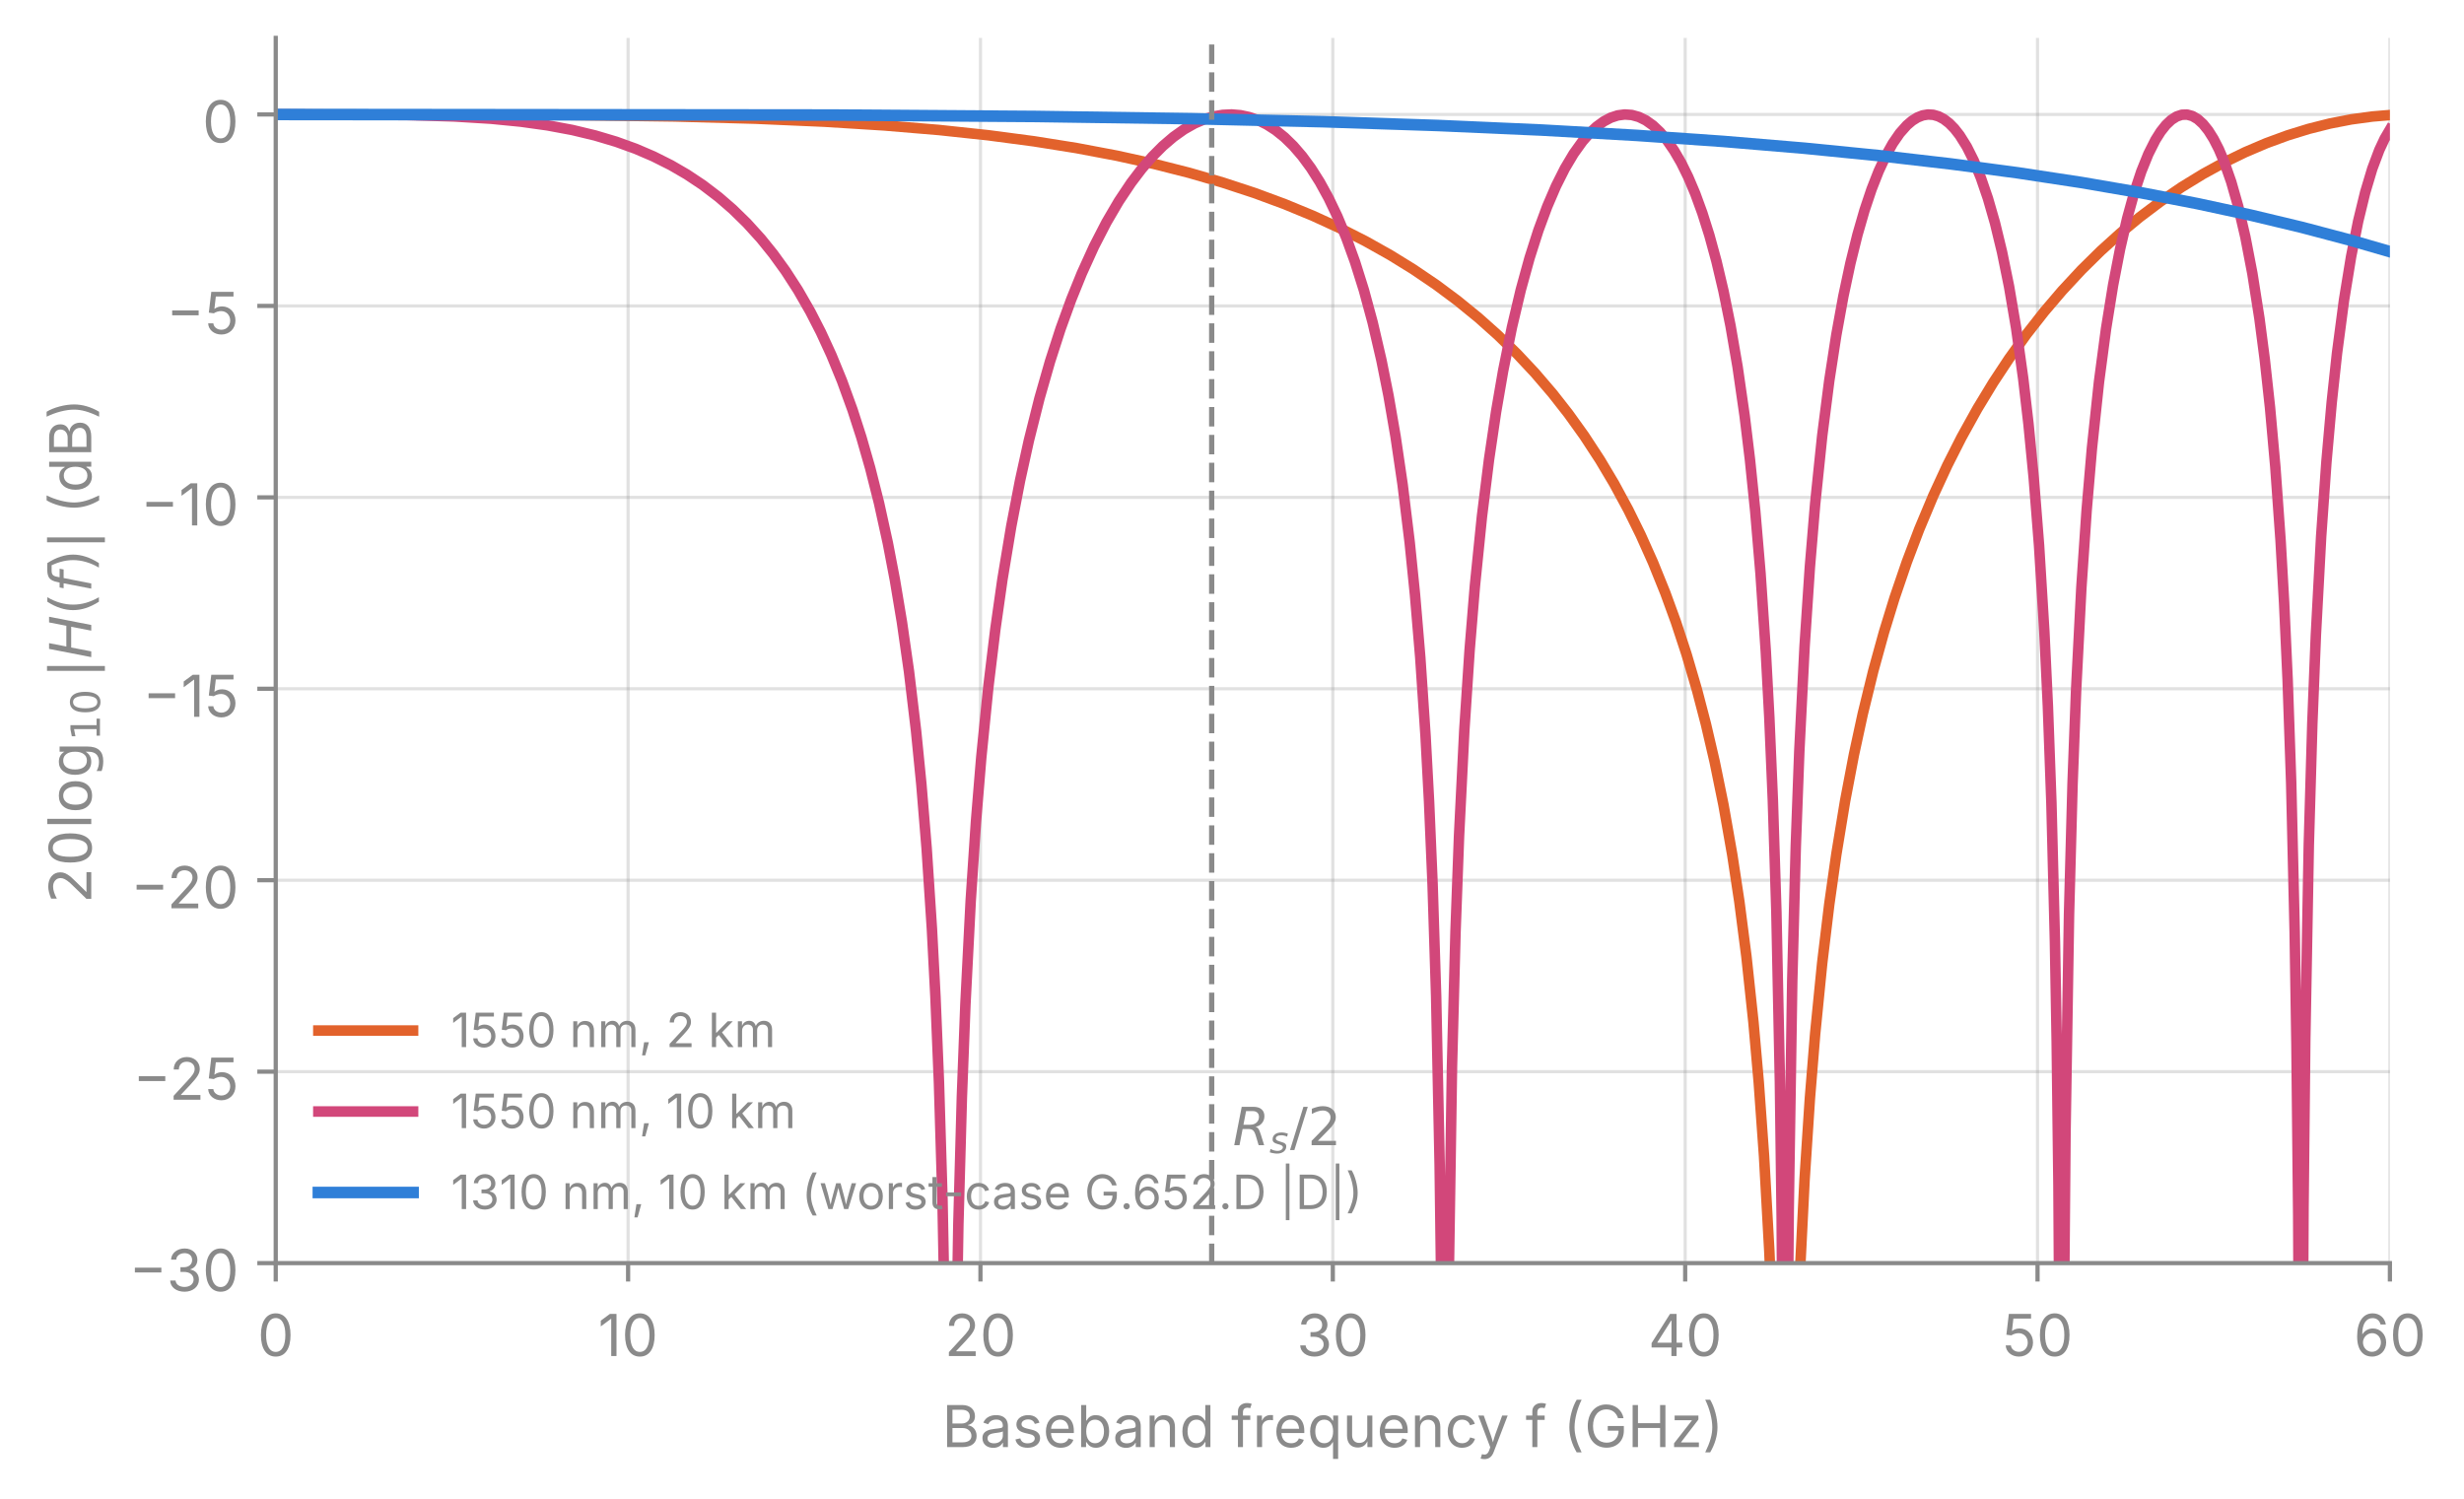
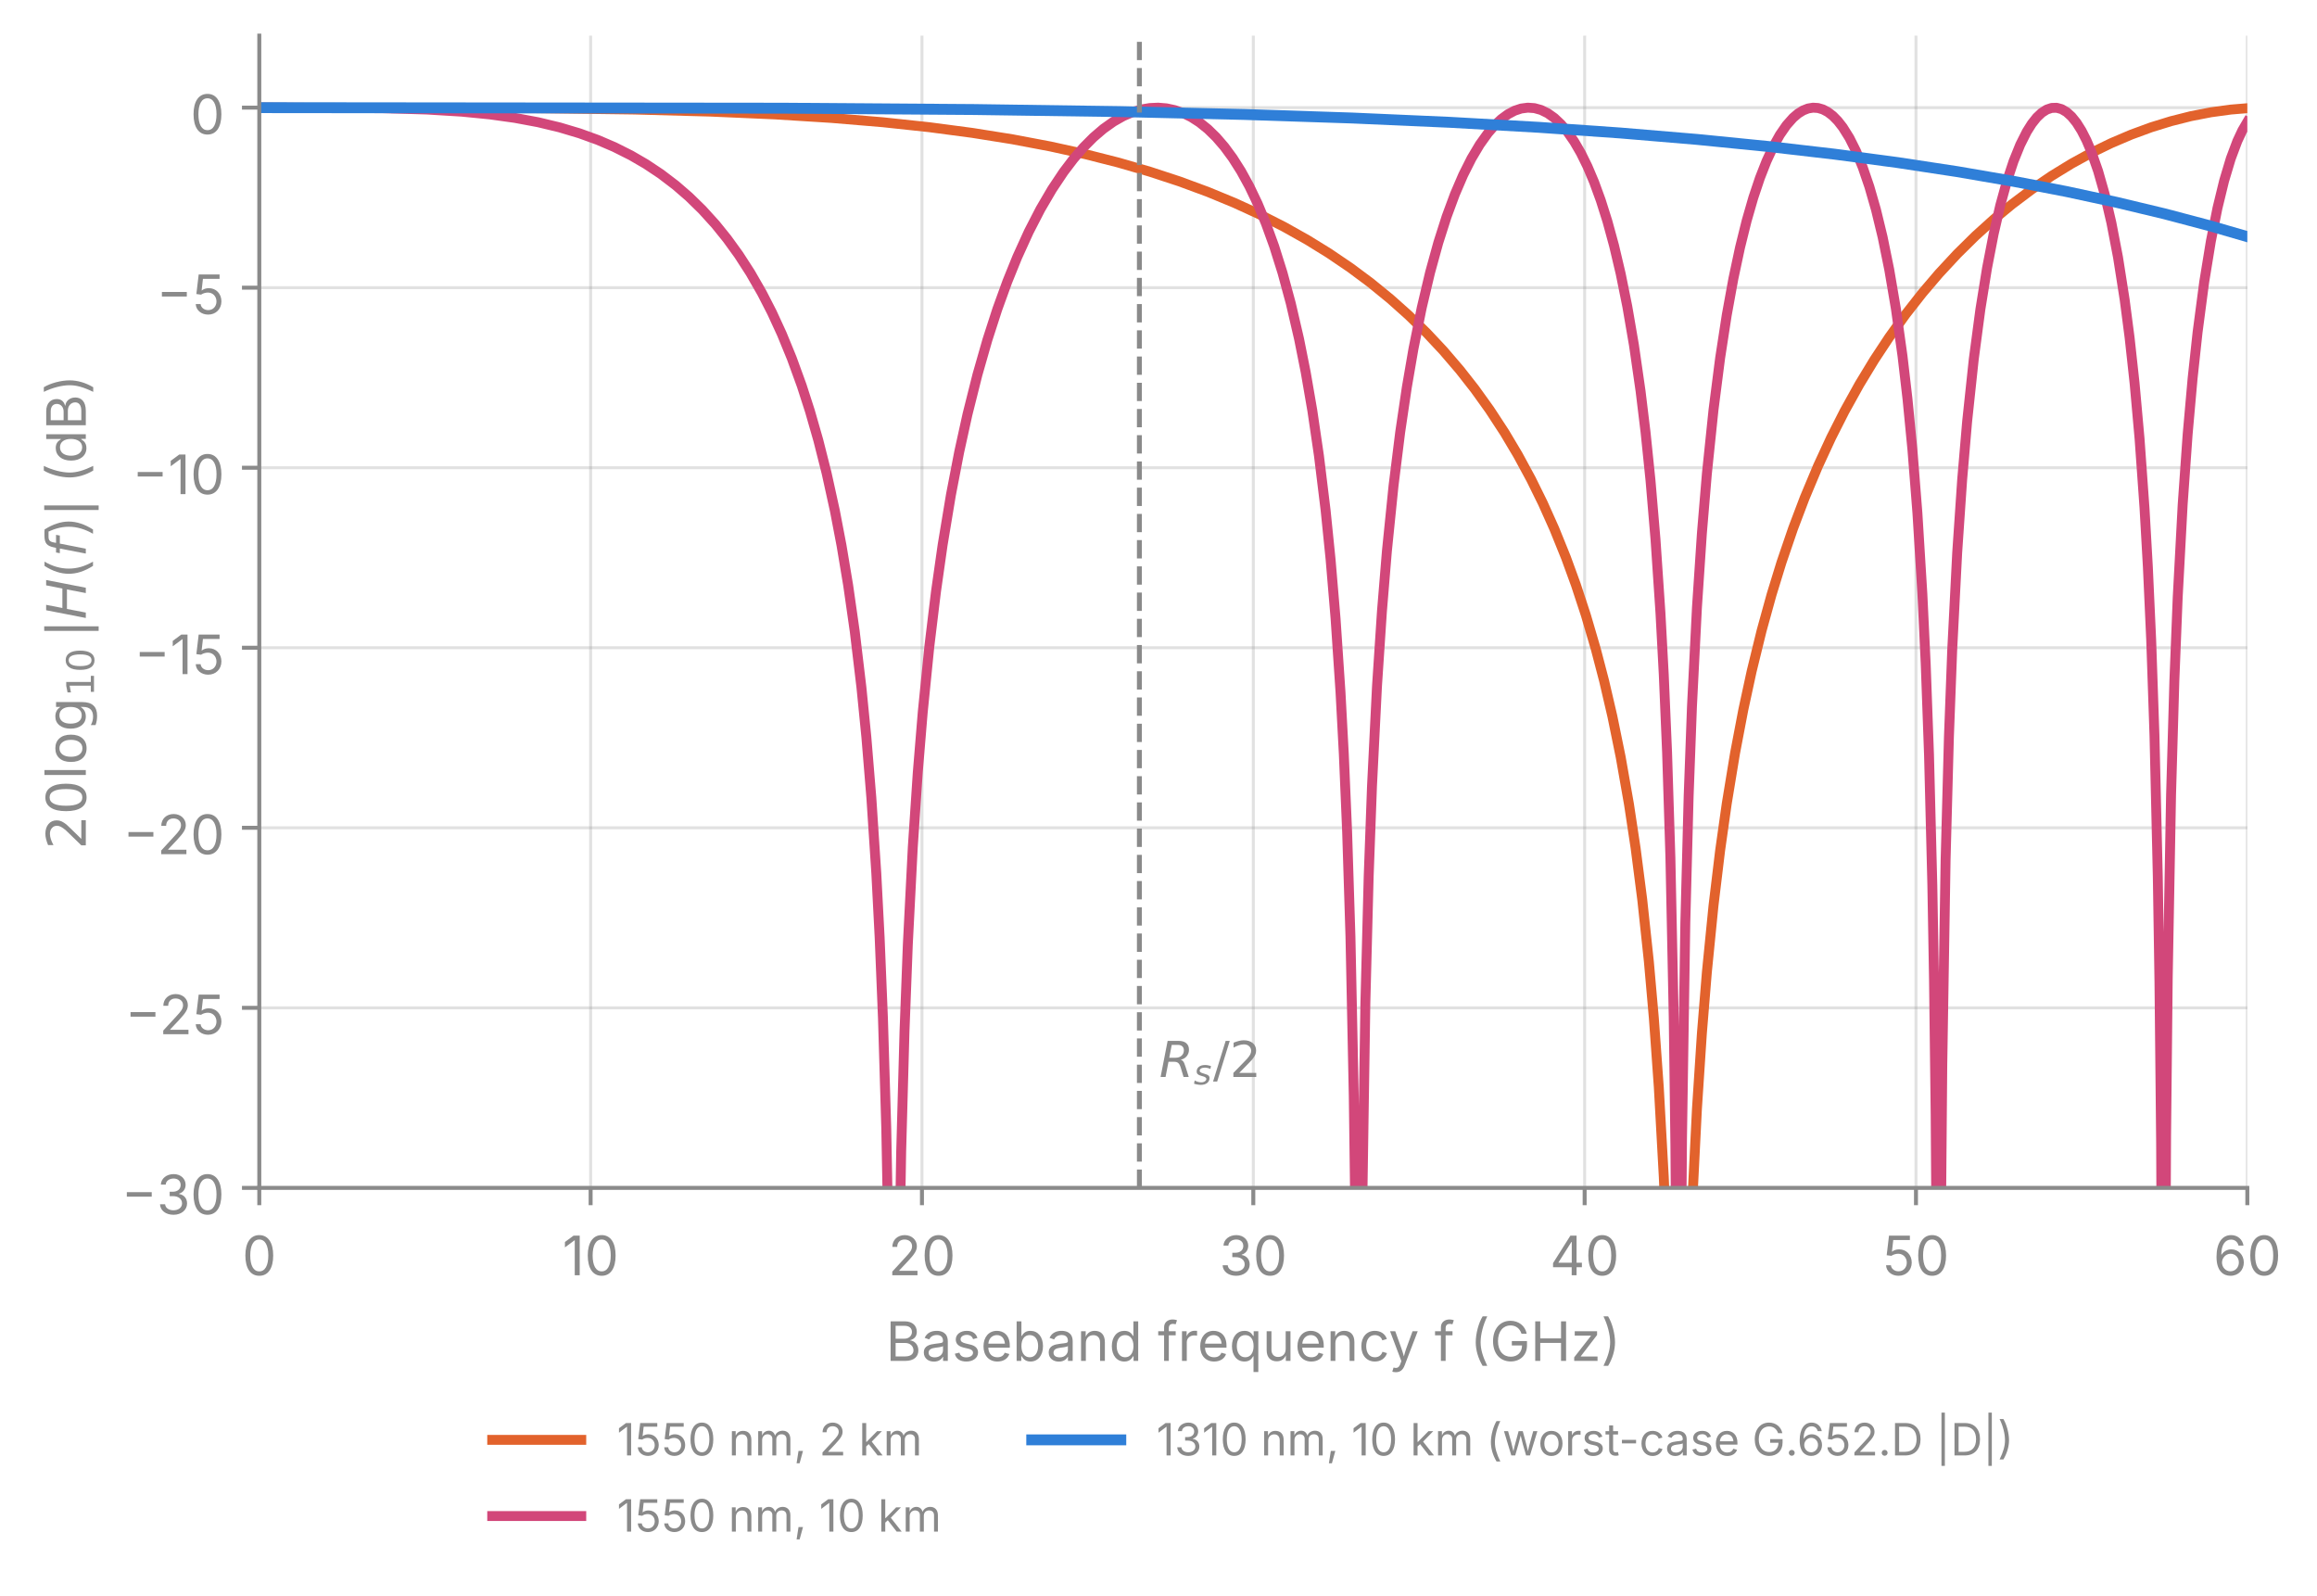
- <svg xmlns="http://www.w3.org/2000/svg" xmlns:xlink="http://www.w3.org/1999/xlink" width="468.239pt" height="284.867pt" viewBox="0 0 468.239 284.867" version="1.1">
+ <svg xmlns="http://www.w3.org/2000/svg" xmlns:xlink="http://www.w3.org/1999/xlink" width="468.239pt" height="322.483pt" viewBox="0 0 468.239 322.483" version="1.1">
  <defs>
    <style type="text/css">*{stroke-linejoin: round; stroke-linecap: butt}</style>
  </defs>
  <g id="figure_1">
    <g id="patch_1">
-       <path d="M 0 284.867  L 468.239 284.867  L 468.239 0  L 0 0  L 0 284.867  z " style="fill: none" />
+       <path d="M 0 322.483  L 468.239 322.483  L 468.239 0  L 0 0  L 0 322.483  z " style="fill: none" />
    </g>
    <g id="axes_1">
      <g id="patch_2">
        <path d="M 52.398 240.048  L 454.158 240.048  L 454.158 7.2  L 52.398 7.2  L 52.398 240.048  z " style="fill: none" />
      </g>
      <g id="matplotlib.axis_1">
        <g id="xtick_1">
          <g id="line2d_1">
-             <path d="M 52.398 240.048  L 52.398 7.2  " clip-path="url(#p54d8ce3a31)" style="fill: none; stroke: #8a8a8a; stroke-opacity: 0.25; stroke-width: 0.6; stroke-linecap: square" />
+             <path d="M 52.398 240.048  L 52.398 7.2  " clip-path="url(#pdeadcde9e2)" style="fill: none; stroke: #8a8a8a; stroke-opacity: 0.25; stroke-width: 0.6; stroke-linecap: square" />
          </g>
          <g id="line2d_2">
            <defs>
-               <path id="me464b42b91" d="M 0 0  L 0 3.5  " style="stroke: #8a8a8a; stroke-width: 0.8" />
+               <path id="m1d79e9319a" d="M 0 0  L 0 3.5  " style="stroke: #8a8a8a; stroke-width: 0.8" />
            </defs>
            <g>
-               <use xlink:href="#me464b42b91" x="52.398" y="240.048" style="fill: #8a8a8a; stroke: #8a8a8a; stroke-width: 0.8" />
+               <use xlink:href="#m1d79e9319a" x="52.398" y="240.048" style="fill: #8a8a8a; stroke: #8a8a8a; stroke-width: 0.8" />
            </g>
          </g>
          <g id="text_1">
            <text style="font-size: 11px; font-family: 'Inter', 'DejaVu Sans', 'Bitstream Vera Sans', 'Computer Modern Sans Serif', 'Lucida Grande', 'Verdana', 'Geneva', 'Lucid', 'Arial', 'Helvetica', 'Avant Garde', sans-serif; text-anchor: middle; fill: #8a8a8a" x="52.398" y="257.704" transform="rotate(-0 52.39754 257.7043)">0</text>
          </g>
        </g>
        <g id="xtick_2">
          <g id="line2d_3">
-             <path d="M 119.358 240.048  L 119.358 7.2  " clip-path="url(#p54d8ce3a31)" style="fill: none; stroke: #8a8a8a; stroke-opacity: 0.25; stroke-width: 0.6; stroke-linecap: square" />
+             <path d="M 119.358 240.048  L 119.358 7.2  " clip-path="url(#pdeadcde9e2)" style="fill: none; stroke: #8a8a8a; stroke-opacity: 0.25; stroke-width: 0.6; stroke-linecap: square" />
          </g>
          <g id="line2d_4">
            <g>
-               <use xlink:href="#me464b42b91" x="119.358" y="240.048" style="fill: #8a8a8a; stroke: #8a8a8a; stroke-width: 0.8" />
+               <use xlink:href="#m1d79e9319a" x="119.358" y="240.048" style="fill: #8a8a8a; stroke: #8a8a8a; stroke-width: 0.8" />
            </g>
          </g>
          <g id="text_2">
            <text style="font-size: 11px; font-family: 'Inter', 'DejaVu Sans', 'Bitstream Vera Sans', 'Computer Modern Sans Serif', 'Lucida Grande', 'Verdana', 'Geneva', 'Lucid', 'Arial', 'Helvetica', 'Avant Garde', sans-serif; text-anchor: middle; fill: #8a8a8a" x="119.358" y="257.704" transform="rotate(-0 119.3575 257.7043)">10</text>
          </g>
        </g>
        <g id="xtick_3">
          <g id="line2d_5">
-             <path d="M 186.318 240.048  L 186.318 7.2  " clip-path="url(#p54d8ce3a31)" style="fill: none; stroke: #8a8a8a; stroke-opacity: 0.25; stroke-width: 0.6; stroke-linecap: square" />
+             <path d="M 186.318 240.048  L 186.318 7.2  " clip-path="url(#pdeadcde9e2)" style="fill: none; stroke: #8a8a8a; stroke-opacity: 0.25; stroke-width: 0.6; stroke-linecap: square" />
          </g>
          <g id="line2d_6">
            <g>
-               <use xlink:href="#me464b42b91" x="186.318" y="240.048" style="fill: #8a8a8a; stroke: #8a8a8a; stroke-width: 0.8" />
+               <use xlink:href="#m1d79e9319a" x="186.318" y="240.048" style="fill: #8a8a8a; stroke: #8a8a8a; stroke-width: 0.8" />
            </g>
          </g>
          <g id="text_3">
            <text style="font-size: 11px; font-family: 'Inter', 'DejaVu Sans', 'Bitstream Vera Sans', 'Computer Modern Sans Serif', 'Lucida Grande', 'Verdana', 'Geneva', 'Lucid', 'Arial', 'Helvetica', 'Avant Garde', sans-serif; text-anchor: middle; fill: #8a8a8a" x="186.318" y="257.704" transform="rotate(-0 186.3175 257.7043)">20</text>
          </g>
        </g>
        <g id="xtick_4">
          <g id="line2d_7">
-             <path d="M 253.278 240.048  L 253.278 7.2  " clip-path="url(#p54d8ce3a31)" style="fill: none; stroke: #8a8a8a; stroke-opacity: 0.25; stroke-width: 0.6; stroke-linecap: square" />
+             <path d="M 253.278 240.048  L 253.278 7.2  " clip-path="url(#pdeadcde9e2)" style="fill: none; stroke: #8a8a8a; stroke-opacity: 0.25; stroke-width: 0.6; stroke-linecap: square" />
          </g>
          <g id="line2d_8">
            <g>
-               <use xlink:href="#me464b42b91" x="253.278" y="240.048" style="fill: #8a8a8a; stroke: #8a8a8a; stroke-width: 0.8" />
+               <use xlink:href="#m1d79e9319a" x="253.278" y="240.048" style="fill: #8a8a8a; stroke: #8a8a8a; stroke-width: 0.8" />
            </g>
          </g>
          <g id="text_4">
            <text style="font-size: 11px; font-family: 'Inter', 'DejaVu Sans', 'Bitstream Vera Sans', 'Computer Modern Sans Serif', 'Lucida Grande', 'Verdana', 'Geneva', 'Lucid', 'Arial', 'Helvetica', 'Avant Garde', sans-serif; text-anchor: middle; fill: #8a8a8a" x="253.278" y="257.704" transform="rotate(-0 253.2775 257.7043)">30</text>
          </g>
        </g>
        <g id="xtick_5">
          <g id="line2d_9">
-             <path d="M 320.238 240.048  L 320.238 7.2  " clip-path="url(#p54d8ce3a31)" style="fill: none; stroke: #8a8a8a; stroke-opacity: 0.25; stroke-width: 0.6; stroke-linecap: square" />
+             <path d="M 320.238 240.048  L 320.238 7.2  " clip-path="url(#pdeadcde9e2)" style="fill: none; stroke: #8a8a8a; stroke-opacity: 0.25; stroke-width: 0.6; stroke-linecap: square" />
          </g>
          <g id="line2d_10">
            <g>
-               <use xlink:href="#me464b42b91" x="320.238" y="240.048" style="fill: #8a8a8a; stroke: #8a8a8a; stroke-width: 0.8" />
+               <use xlink:href="#m1d79e9319a" x="320.238" y="240.048" style="fill: #8a8a8a; stroke: #8a8a8a; stroke-width: 0.8" />
            </g>
          </g>
          <g id="text_5">
            <text style="font-size: 11px; font-family: 'Inter', 'DejaVu Sans', 'Bitstream Vera Sans', 'Computer Modern Sans Serif', 'Lucida Grande', 'Verdana', 'Geneva', 'Lucid', 'Arial', 'Helvetica', 'Avant Garde', sans-serif; text-anchor: middle; fill: #8a8a8a" x="320.238" y="257.704" transform="rotate(-0 320.2375 257.7043)">40</text>
          </g>
        </g>
        <g id="xtick_6">
          <g id="line2d_11">
-             <path d="M 387.198 240.048  L 387.198 7.2  " clip-path="url(#p54d8ce3a31)" style="fill: none; stroke: #8a8a8a; stroke-opacity: 0.25; stroke-width: 0.6; stroke-linecap: square" />
+             <path d="M 387.198 240.048  L 387.198 7.2  " clip-path="url(#pdeadcde9e2)" style="fill: none; stroke: #8a8a8a; stroke-opacity: 0.25; stroke-width: 0.6; stroke-linecap: square" />
          </g>
          <g id="line2d_12">
            <g>
-               <use xlink:href="#me464b42b91" x="387.198" y="240.048" style="fill: #8a8a8a; stroke: #8a8a8a; stroke-width: 0.8" />
+               <use xlink:href="#m1d79e9319a" x="387.198" y="240.048" style="fill: #8a8a8a; stroke: #8a8a8a; stroke-width: 0.8" />
            </g>
          </g>
          <g id="text_6">
            <text style="font-size: 11px; font-family: 'Inter', 'DejaVu Sans', 'Bitstream Vera Sans', 'Computer Modern Sans Serif', 'Lucida Grande', 'Verdana', 'Geneva', 'Lucid', 'Arial', 'Helvetica', 'Avant Garde', sans-serif; text-anchor: middle; fill: #8a8a8a" x="387.198" y="257.704" transform="rotate(-0 387.1975 257.7043)">50</text>
          </g>
        </g>
        <g id="xtick_7">
          <g id="line2d_13">
-             <path d="M 454.158 240.048  L 454.158 7.2  " clip-path="url(#p54d8ce3a31)" style="fill: none; stroke: #8a8a8a; stroke-opacity: 0.25; stroke-width: 0.6; stroke-linecap: square" />
+             <path d="M 454.158 240.048  L 454.158 7.2  " clip-path="url(#pdeadcde9e2)" style="fill: none; stroke: #8a8a8a; stroke-opacity: 0.25; stroke-width: 0.6; stroke-linecap: square" />
          </g>
          <g id="line2d_14">
            <g>
-               <use xlink:href="#me464b42b91" x="454.158" y="240.048" style="fill: #8a8a8a; stroke: #8a8a8a; stroke-width: 0.8" />
+               <use xlink:href="#m1d79e9319a" x="454.158" y="240.048" style="fill: #8a8a8a; stroke: #8a8a8a; stroke-width: 0.8" />
            </g>
          </g>
          <g id="text_7">
            <text style="font-size: 11px; font-family: 'Inter', 'DejaVu Sans', 'Bitstream Vera Sans', 'Computer Modern Sans Serif', 'Lucida Grande', 'Verdana', 'Geneva', 'Lucid', 'Arial', 'Helvetica', 'Avant Garde', sans-serif; text-anchor: middle; fill: #8a8a8a" x="454.158" y="257.704" transform="rotate(-0 454.1575 257.7043)">60</text>
          </g>
        </g>
        <g id="text_8">
          <text style="font-size: 11px; font-family: 'Inter', 'DejaVu Sans', 'Bitstream Vera Sans', 'Computer Modern Sans Serif', 'Lucida Grande', 'Verdana', 'Geneva', 'Lucid', 'Arial', 'Helvetica', 'Avant Garde', sans-serif; text-anchor: middle; fill: #8a8a8a" x="253.278" y="275.014" transform="rotate(-0 253.2775 275.0138)">Baseband frequency f (GHz)</text>
        </g>
      </g>
      <g id="matplotlib.axis_2">
        <g id="ytick_1">
          <g id="line2d_15">
-             <path d="M 52.398 240.048  L 454.158 240.048  " clip-path="url(#p54d8ce3a31)" style="fill: none; stroke: #8a8a8a; stroke-opacity: 0.25; stroke-width: 0.6; stroke-linecap: square" />
+             <path d="M 52.398 240.048  L 454.158 240.048  " clip-path="url(#pdeadcde9e2)" style="fill: none; stroke: #8a8a8a; stroke-opacity: 0.25; stroke-width: 0.6; stroke-linecap: square" />
          </g>
          <g id="line2d_16">
            <defs>
-               <path id="m6ad3f66029" d="M 0 0  L -3.5 0  " style="stroke: #8a8a8a; stroke-width: 0.8" />
+               <path id="m1db4855d34" d="M 0 0  L -3.5 0  " style="stroke: #8a8a8a; stroke-width: 0.8" />
            </defs>
            <g>
-               <use xlink:href="#m6ad3f66029" x="52.398" y="240.048" style="fill: #8a8a8a; stroke: #8a8a8a; stroke-width: 0.8" />
+               <use xlink:href="#m1db4855d34" x="52.398" y="240.048" style="fill: #8a8a8a; stroke: #8a8a8a; stroke-width: 0.8" />
            </g>
          </g>
          <g id="text_9">
            <text style="font-size: 11px; font-family: 'Inter', 'DejaVu Sans', 'Bitstream Vera Sans', 'Computer Modern Sans Serif', 'Lucida Grande', 'Verdana', 'Geneva', 'Lucid', 'Arial', 'Helvetica', 'Avant Garde', sans-serif; text-anchor: end; fill: #8a8a8a" x="45.398" y="245.376" transform="rotate(-0 45.39754 245.3761)">−30</text>
          </g>
        </g>
        <g id="ytick_2">
          <g id="line2d_17">
-             <path d="M 52.398 203.666  L 454.158 203.666  " clip-path="url(#p54d8ce3a31)" style="fill: none; stroke: #8a8a8a; stroke-opacity: 0.25; stroke-width: 0.6; stroke-linecap: square" />
+             <path d="M 52.398 203.666  L 454.158 203.666  " clip-path="url(#pdeadcde9e2)" style="fill: none; stroke: #8a8a8a; stroke-opacity: 0.25; stroke-width: 0.6; stroke-linecap: square" />
          </g>
          <g id="line2d_18">
            <g>
-               <use xlink:href="#m6ad3f66029" x="52.398" y="203.666" style="fill: #8a8a8a; stroke: #8a8a8a; stroke-width: 0.8" />
+               <use xlink:href="#m1db4855d34" x="52.398" y="203.666" style="fill: #8a8a8a; stroke: #8a8a8a; stroke-width: 0.8" />
            </g>
          </g>
          <g id="text_10">
            <text style="font-size: 11px; font-family: 'Inter', 'DejaVu Sans', 'Bitstream Vera Sans', 'Computer Modern Sans Serif', 'Lucida Grande', 'Verdana', 'Geneva', 'Lucid', 'Arial', 'Helvetica', 'Avant Garde', sans-serif; text-anchor: end; fill: #8a8a8a" x="45.398" y="208.994" transform="rotate(-0 45.39754 208.9936)">−25</text>
          </g>
        </g>
        <g id="ytick_3">
          <g id="line2d_19">
-             <path d="M 52.398 167.283  L 454.158 167.283  " clip-path="url(#p54d8ce3a31)" style="fill: none; stroke: #8a8a8a; stroke-opacity: 0.25; stroke-width: 0.6; stroke-linecap: square" />
+             <path d="M 52.398 167.283  L 454.158 167.283  " clip-path="url(#pdeadcde9e2)" style="fill: none; stroke: #8a8a8a; stroke-opacity: 0.25; stroke-width: 0.6; stroke-linecap: square" />
          </g>
          <g id="line2d_20">
            <g>
-               <use xlink:href="#m6ad3f66029" x="52.398" y="167.283" style="fill: #8a8a8a; stroke: #8a8a8a; stroke-width: 0.8" />
+               <use xlink:href="#m1db4855d34" x="52.398" y="167.283" style="fill: #8a8a8a; stroke: #8a8a8a; stroke-width: 0.8" />
            </g>
          </g>
          <g id="text_11">
            <text style="font-size: 11px; font-family: 'Inter', 'DejaVu Sans', 'Bitstream Vera Sans', 'Computer Modern Sans Serif', 'Lucida Grande', 'Verdana', 'Geneva', 'Lucid', 'Arial', 'Helvetica', 'Avant Garde', sans-serif; text-anchor: end; fill: #8a8a8a" x="45.398" y="172.611" transform="rotate(-0 45.39754 172.6111)">−20</text>
          </g>
        </g>
        <g id="ytick_4">
          <g id="line2d_21">
-             <path d="M 52.398 130.9  L 454.158 130.9  " clip-path="url(#p54d8ce3a31)" style="fill: none; stroke: #8a8a8a; stroke-opacity: 0.25; stroke-width: 0.6; stroke-linecap: square" />
+             <path d="M 52.398 130.9  L 454.158 130.9  " clip-path="url(#pdeadcde9e2)" style="fill: none; stroke: #8a8a8a; stroke-opacity: 0.25; stroke-width: 0.6; stroke-linecap: square" />
          </g>
          <g id="line2d_22">
            <g>
-               <use xlink:href="#m6ad3f66029" x="52.398" y="130.9" style="fill: #8a8a8a; stroke: #8a8a8a; stroke-width: 0.8" />
+               <use xlink:href="#m1db4855d34" x="52.398" y="130.9" style="fill: #8a8a8a; stroke: #8a8a8a; stroke-width: 0.8" />
            </g>
          </g>
          <g id="text_12">
            <text style="font-size: 11px; font-family: 'Inter', 'DejaVu Sans', 'Bitstream Vera Sans', 'Computer Modern Sans Serif', 'Lucida Grande', 'Verdana', 'Geneva', 'Lucid', 'Arial', 'Helvetica', 'Avant Garde', sans-serif; text-anchor: end; fill: #8a8a8a" x="45.398" y="136.229" transform="rotate(-0 45.39754 136.2286)">−15</text>
          </g>
        </g>
        <g id="ytick_5">
          <g id="line2d_23">
-             <path d="M 52.398 94.518  L 454.158 94.518  " clip-path="url(#p54d8ce3a31)" style="fill: none; stroke: #8a8a8a; stroke-opacity: 0.25; stroke-width: 0.6; stroke-linecap: square" />
+             <path d="M 52.398 94.518  L 454.158 94.518  " clip-path="url(#pdeadcde9e2)" style="fill: none; stroke: #8a8a8a; stroke-opacity: 0.25; stroke-width: 0.6; stroke-linecap: square" />
          </g>
          <g id="line2d_24">
            <g>
-               <use xlink:href="#m6ad3f66029" x="52.398" y="94.518" style="fill: #8a8a8a; stroke: #8a8a8a; stroke-width: 0.8" />
+               <use xlink:href="#m1db4855d34" x="52.398" y="94.518" style="fill: #8a8a8a; stroke: #8a8a8a; stroke-width: 0.8" />
            </g>
          </g>
          <g id="text_13">
            <text style="font-size: 11px; font-family: 'Inter', 'DejaVu Sans', 'Bitstream Vera Sans', 'Computer Modern Sans Serif', 'Lucida Grande', 'Verdana', 'Geneva', 'Lucid', 'Arial', 'Helvetica', 'Avant Garde', sans-serif; text-anchor: end; fill: #8a8a8a" x="45.398" y="99.846" transform="rotate(-0 45.39754 99.84613)">−10</text>
          </g>
        </g>
        <g id="ytick_6">
          <g id="line2d_25">
-             <path d="M 52.398 58.136  L 454.158 58.136  " clip-path="url(#p54d8ce3a31)" style="fill: none; stroke: #8a8a8a; stroke-opacity: 0.25; stroke-width: 0.6; stroke-linecap: square" />
+             <path d="M 52.398 58.136  L 454.158 58.136  " clip-path="url(#pdeadcde9e2)" style="fill: none; stroke: #8a8a8a; stroke-opacity: 0.25; stroke-width: 0.6; stroke-linecap: square" />
          </g>
          <g id="line2d_26">
            <g>
-               <use xlink:href="#m6ad3f66029" x="52.398" y="58.136" style="fill: #8a8a8a; stroke: #8a8a8a; stroke-width: 0.8" />
+               <use xlink:href="#m1db4855d34" x="52.398" y="58.136" style="fill: #8a8a8a; stroke: #8a8a8a; stroke-width: 0.8" />
            </g>
          </g>
          <g id="text_14">
            <text style="font-size: 11px; font-family: 'Inter', 'DejaVu Sans', 'Bitstream Vera Sans', 'Computer Modern Sans Serif', 'Lucida Grande', 'Verdana', 'Geneva', 'Lucid', 'Arial', 'Helvetica', 'Avant Garde', sans-serif; text-anchor: end; fill: #8a8a8a" x="45.398" y="63.464" transform="rotate(-0 45.39754 63.46363)">−5</text>
          </g>
        </g>
        <g id="ytick_7">
          <g id="line2d_27">
-             <path d="M 52.398 21.753  L 454.158 21.753  " clip-path="url(#p54d8ce3a31)" style="fill: none; stroke: #8a8a8a; stroke-opacity: 0.25; stroke-width: 0.6; stroke-linecap: square" />
+             <path d="M 52.398 21.753  L 454.158 21.753  " clip-path="url(#pdeadcde9e2)" style="fill: none; stroke: #8a8a8a; stroke-opacity: 0.25; stroke-width: 0.6; stroke-linecap: square" />
          </g>
          <g id="line2d_28">
            <g>
-               <use xlink:href="#m6ad3f66029" x="52.398" y="21.753" style="fill: #8a8a8a; stroke: #8a8a8a; stroke-width: 0.8" />
+               <use xlink:href="#m1db4855d34" x="52.398" y="21.753" style="fill: #8a8a8a; stroke: #8a8a8a; stroke-width: 0.8" />
            </g>
          </g>
          <g id="text_15">
            <text style="font-size: 11px; font-family: 'Inter', 'DejaVu Sans', 'Bitstream Vera Sans', 'Computer Modern Sans Serif', 'Lucida Grande', 'Verdana', 'Geneva', 'Lucid', 'Arial', 'Helvetica', 'Avant Garde', sans-serif; text-anchor: end; fill: #8a8a8a" x="45.398" y="27.081" transform="rotate(-0 45.39754 27.08113)">0</text>
          </g>
        </g>
        <g id="text_16">
          <g style="fill: #8a8a8a" transform="translate(17.85625 171.639) rotate(-90)">
            <text>
              <tspan x="0" y="-0.516" style="font-size: 11px; font-family: 'DejaVu Sans'; fill: #8a8a8a">2</tspan>
              <tspan x="6.999" y="-0.516" style="font-size: 11px; font-family: 'DejaVu Sans'; fill: #8a8a8a">0</tspan>
              <tspan x="13.997" y="-0.516" style="font-size: 11px; font-family: 'DejaVu Sans'; fill: #8a8a8a">l</tspan>
              <tspan x="17.053" y="-0.516" style="font-size: 11px; font-family: 'DejaVu Sans'; fill: #8a8a8a">o</tspan>
              <tspan x="23.783" y="-0.516" style="font-size: 11px; font-family: 'DejaVu Sans'; fill: #8a8a8a">g</tspan>
              <tspan x="42.756" y="-0.516" style="font-size: 11px; font-family: 'DejaVu Sans'; fill: #8a8a8a">|</tspan>
              <tspan x="54.733" y="-0.516" style="font-size: 11px; font-family: 'DejaVu Sans'; fill: #8a8a8a">(</tspan>
              <tspan x="62.897" y="-0.516" style="font-size: 11px; font-family: 'DejaVu Sans'; fill: #8a8a8a">)</tspan>
              <tspan x="67.189" y="-0.516" style="font-size: 11px; font-family: 'DejaVu Sans'; fill: #8a8a8a">|</tspan>
              <tspan x="30.871" y="1.134" style="font-size: 7.7px; font-family: 'DejaVu Sans'; fill: #8a8a8a">1</tspan>
              <tspan x="35.77" y="1.134" style="font-size: 7.7px; font-family: 'DejaVu Sans'; fill: #8a8a8a">0</tspan>
              <tspan x="46.462" y="-0.516" style="font-style: oblique; font-size: 11px; font-family: 'DejaVu Sans'; fill: #8a8a8a">H</tspan>
              <tspan x="59.025" y="-0.516" style="font-style: oblique; font-size: 11px; font-family: 'DejaVu Sans'; fill: #8a8a8a">f</tspan>
              <tspan x="70.895" y="-0.516" style="font-size: 11px; font-family: 'Inter'; fill: #8a8a8a"> </tspan>
              <tspan x="73.988" y="-0.516" style="font-size: 11px; font-family: 'Inter'; fill: #8a8a8a">(</tspan>
              <tspan x="78.001" y="-0.516" style="font-size: 11px; font-family: 'Inter'; fill: #8a8a8a">d</tspan>
              <tspan x="84.736" y="-0.516" style="font-size: 11px; font-family: 'Inter'; fill: #8a8a8a">B</tspan>
              <tspan x="91.933" y="-0.516" style="font-size: 11px; font-family: 'Inter'; fill: #8a8a8a">)</tspan>
            </text>
          </g>
        </g>
      </g>
      <g id="line2d_29">
-         <path d="M 52.464 21.753  L 108.078 21.864  L 128.18 22.134  L 143.591 22.553  L 156.657 23.124  L 168.048 23.836  L 178.433 24.705  L 187.814 25.708  L 196.525 26.859  L 204.565 28.141  L 212.271 29.597  L 219.306 31.149  L 226.007 32.851  L 232.372 34.697  L 238.402 36.678  L 244.098 38.782  L 249.458 40.994  L 254.484 43.298  L 259.509 45.85  L 264.199 48.483  L 268.555 51.173  L 272.91 54.127  L 276.93 57.117  L 280.95 60.395  L 284.636 63.684  L 288.321 67.282  L 291.671 70.859  L 295.021 74.77  L 298.037 78.615  L 301.052 82.816  L 304.067 87.43  L 306.747 91.934  L 309.427 96.884  L 311.773 101.645  L 314.118 106.88  L 316.463 112.679  L 318.473 118.19  L 320.483 124.306  L 322.493 131.161  L 324.168 137.571  L 325.844 144.774  L 327.519 152.98  L 329.194 162.497  L 330.534 171.368  L 331.874 181.76  L 333.214 194.285  L 334.219 205.697  L 335.224 219.7  L 336.229 237.799  L 336.899 253.646  L 337.569 274.911  L 337.829 285.867  M 340.637 285.867  L 341.255 262.497  L 341.925 244.301  L 342.93 224.117  L 343.935 208.801  L 344.94 196.451  L 346.28 182.986  L 347.62 171.858  L 348.96 162.372  L 350.635 152.191  L 352.31 143.399  L 353.986 135.662  L 355.996 127.458  L 358.006 120.182  L 360.016 113.649  L 362.361 106.787  L 364.706 100.598  L 367.386 94.201  L 370.067 88.405  L 372.747 83.115  L 375.762 77.678  L 378.777 72.708  L 381.792 68.142  L 385.143 63.484  L 388.493 59.211  L 391.843 55.28  L 395.528 51.31  L 399.214 47.675  L 402.899 44.346  L 406.584 41.298  L 410.604 38.27  L 414.625 35.533  L 418.645 33.069  L 422.665 30.865  L 426.686 28.912  L 430.706 27.201  L 434.726 25.726  L 438.746 24.485  L 442.767 23.473  L 446.787 22.693  L 450.807 22.144  L 454.158 21.867  L 454.158 21.867  " clip-path="url(#p54d8ce3a31)" style="fill: none; stroke: #e2622c; stroke-width: 2; stroke-linecap: square" />
+         <path d="M 52.464 21.753  L 108.078 21.864  L 128.18 22.134  L 143.591 22.553  L 156.657 23.124  L 168.048 23.836  L 178.433 24.705  L 187.814 25.708  L 196.525 26.859  L 204.565 28.141  L 212.271 29.597  L 219.306 31.149  L 226.007 32.851  L 232.372 34.697  L 238.402 36.678  L 244.098 38.782  L 249.458 40.994  L 254.484 43.298  L 259.509 45.85  L 264.199 48.483  L 268.555 51.173  L 272.91 54.127  L 276.93 57.117  L 280.95 60.395  L 284.636 63.684  L 288.321 67.282  L 291.671 70.859  L 295.021 74.77  L 298.037 78.615  L 301.052 82.816  L 304.067 87.43  L 306.747 91.934  L 309.427 96.884  L 311.773 101.645  L 314.118 106.88  L 316.463 112.679  L 318.473 118.19  L 320.483 124.306  L 322.493 131.161  L 324.168 137.571  L 325.844 144.774  L 327.519 152.98  L 329.194 162.497  L 330.534 171.368  L 331.874 181.76  L 333.214 194.285  L 334.219 205.697  L 335.224 219.7  L 336.229 237.799  L 336.899 253.646  L 337.569 274.911  L 338.239 307.298  L 338.45 323.483  M 340.022 323.483  L 340.585 288.085  L 341.255 262.497  L 341.925 244.301  L 342.93 224.117  L 343.935 208.801  L 344.94 196.451  L 346.28 182.986  L 347.62 171.858  L 348.96 162.372  L 350.635 152.191  L 352.31 143.399  L 353.986 135.662  L 355.996 127.458  L 358.006 120.182  L 360.016 113.649  L 362.361 106.787  L 364.706 100.598  L 367.386 94.201  L 370.067 88.405  L 372.747 83.115  L 375.762 77.678  L 378.777 72.708  L 381.792 68.142  L 385.143 63.484  L 388.493 59.211  L 391.843 55.28  L 395.528 51.31  L 399.214 47.675  L 402.899 44.346  L 406.584 41.298  L 410.604 38.27  L 414.625 35.533  L 418.645 33.069  L 422.665 30.865  L 426.686 28.912  L 430.706 27.201  L 434.726 25.726  L 438.746 24.485  L 442.767 23.473  L 446.787 22.693  L 450.807 22.144  L 454.158 21.867  L 454.158 21.867  " clip-path="url(#pdeadcde9e2)" style="fill: none; stroke: #e2622c; stroke-width: 2; stroke-linecap: square" />
      </g>
      <g id="line2d_30">
-         <path d="M 52.464 21.753  L 77.256 21.863  L 86.302 22.134  L 93.337 22.565  L 99.033 23.125  L 104.058 23.827  L 108.748 24.702  L 113.104 25.747  L 117.124 26.948  L 120.809 28.282  L 124.16 29.719  L 127.51 31.399  L 130.525 33.15  L 133.54 35.156  L 136.555 37.454  L 139.236 39.774  L 141.916 42.391  L 144.596 45.347  L 146.941 48.251  L 149.286 51.493  L 151.631 55.124  L 153.977 59.206  L 155.987 63.123  L 157.997 67.491  L 160.007 72.39  L 162.017 77.925  L 163.692 83.121  L 165.367 88.961  L 167.042 95.589  L 168.718 103.208  L 170.058 110.207  L 171.398 118.24  L 172.738 127.625  L 174.078 138.859  L 175.083 148.978  L 176.088 161.183  L 177.093 176.51  L 177.763 189.401  L 178.433 205.733  L 179.103 227.98  L 179.773 262.888  L 180.037 285.867  M 181.323 285.867  L 181.449 272.352  L 182.119 232.715  L 182.789 208.45  L 183.459 190.895  L 184.464 171.203  L 185.469 156.141  L 186.474 143.937  L 187.814 130.59  L 189.154 119.54  L 190.494 110.119  L 192.169 100.022  L 193.844 91.33  L 195.519 83.721  L 197.53 75.713  L 199.54 68.69  L 201.55 62.47  L 203.56 56.925  L 205.57 51.96  L 207.915 46.805  L 210.261 42.256  L 212.606 38.249  L 214.951 34.736  L 216.961 32.091  L 218.971 29.765  L 220.981 27.746  L 222.991 26.025  L 225.002 24.596  L 227.012 23.456  L 229.022 22.603  L 230.697 22.115  L 232.372 21.831  L 234.047 21.755  L 235.722 21.893  L 237.397 22.252  L 239.073 22.839  L 240.748 23.667  L 242.423 24.746  L 244.098 26.093  L 245.773 27.726  L 247.448 29.667  L 249.123 31.943  L 250.798 34.585  L 252.473 37.634  L 254.149 41.139  L 255.824 45.162  L 257.499 49.784  L 259.174 55.11  L 260.849 61.28  L 262.524 68.493  L 263.864 75.2  L 265.204 82.964  L 266.544 92.095  L 267.885 103.069  L 268.89 112.973  L 269.895 124.913  L 270.9 139.863  L 271.57 152.376  L 272.24 168.11  L 272.91 189.253  L 273.58 221.465  L 273.915 247.102  L 274.21 285.867  M 274.953 285.867  L 275.255 246.498  L 275.925 202.723  L 276.595 177.079  L 277.265 158.88  L 278.27 138.749  L 279.275 123.538  L 280.28 111.336  L 281.62 98.137  L 282.961 87.348  L 284.301 78.277  L 285.641 70.499  L 287.316 62.184  L 288.991 55.107  L 290.666 49.029  L 292.341 43.785  L 294.016 39.256  L 295.691 35.358  L 297.367 32.024  L 299.042 29.207  L 300.717 26.871  L 302.057 25.331  L 303.397 24.073  L 304.737 23.089  L 306.077 22.376  L 307.417 21.931  L 308.757 21.756  L 310.097 21.852  L 311.438 22.226  L 312.778 22.884  L 314.118 23.837  L 315.458 25.099  L 316.798 26.687  L 318.138 28.623  L 319.478 30.932  L 320.818 33.65  L 322.158 36.817  L 323.498 40.487  L 324.839 44.729  L 326.179 49.631  L 327.519 55.311  L 328.859 61.932  L 330.199 69.724  L 331.539 79.03  L 332.544 87.316  L 333.549 97.104  L 334.554 108.958  L 335.559 123.854  L 336.229 136.35  L 336.899 152.09  L 337.569 173.274  L 338.239 205.607  L 338.574 231.402  L 338.928 285.867  M 339.556 285.867  L 339.58 273.112  L 339.915 229.93  L 340.585 186.419  L 341.255 160.901  L 341.925 142.801  L 342.93 122.815  L 343.935 107.762  L 344.94 95.739  L 346.28 82.815  L 347.62 72.348  L 348.96 63.646  L 350.3 56.29  L 351.64 50.006  L 352.98 44.605  L 354.321 39.956  L 355.661 35.96  L 357.001 32.546  L 358.341 29.659  L 359.681 27.259  L 361.021 25.315  L 362.361 23.805  L 363.366 22.948  L 364.371 22.323  L 365.376 21.927  L 366.381 21.759  L 367.386 21.821  L 368.392 22.115  L 369.397 22.645  L 370.402 23.418  L 371.407 24.442  L 372.412 25.728  L 373.752 27.873  L 375.092 30.547  L 376.432 33.805  L 377.772 37.715  L 379.112 42.371  L 380.452 47.899  L 381.792 54.477  L 383.133 62.359  L 384.473 71.93  L 385.478 80.577  L 386.483 90.934  L 387.488 103.685  L 388.493 120.069  L 389.163 134.186  L 389.833 152.59  L 390.503 178.904  L 390.838 197.879  L 391.173 225.2  L 391.544 285.867  M 392.096 285.867  L 392.178 254.669  L 392.513 215.244  L 393.183 173.756  L 393.853 148.963  L 394.523 131.262  L 395.528 111.663  L 396.534 96.903  L 397.539 85.143  L 398.879 72.565  L 400.219 62.464  L 401.559 54.164  L 402.899 47.254  L 404.239 41.464  L 405.579 36.615  L 406.919 32.578  L 408.259 29.261  L 409.599 26.599  L 410.604 25.004  L 411.61 23.735  L 412.615 22.784  L 413.62 22.143  L 414.625 21.807  L 415.63 21.778  L 416.635 22.056  L 417.64 22.648  L 418.645 23.561  L 419.65 24.808  L 420.655 26.405  L 421.66 28.373  L 422.665 30.739  L 424.005 34.572  L 425.346 39.281  L 426.686 45.016  L 428.026 51.991  L 429.366 60.529  L 430.371 68.25  L 431.376 77.455  L 432.381 88.663  L 433.386 102.756  L 434.056 114.529  L 434.726 129.226  L 435.396 148.657  L 436.066 177.156  L 436.401 198.467  L 436.736 230.961  L 436.996 285.867  M 437.465 285.867  L 437.741 229.586  L 438.076 197.555  L 438.746 160.612  L 439.417 137.524  L 440.087 120.744  L 441.092 101.976  L 442.097 87.772  L 443.102 76.449  L 444.107 67.133  L 445.447 56.975  L 446.787 48.757  L 448.127 42.039  L 449.467 36.54  L 450.807 32.069  L 452.147 28.499  L 453.152 26.356  L 454.158 24.642  L 454.158 24.642  " clip-path="url(#p54d8ce3a31)" style="fill: none; stroke: #d2477a; stroke-width: 2; stroke-linecap: square" />
+         <path d="M 52.464 21.753  L 77.256 21.863  L 86.302 22.134  L 93.337 22.565  L 99.033 23.125  L 104.058 23.827  L 108.748 24.702  L 113.104 25.747  L 117.124 26.948  L 120.809 28.282  L 124.16 29.719  L 127.51 31.399  L 130.525 33.15  L 133.54 35.156  L 136.555 37.454  L 139.236 39.774  L 141.916 42.391  L 144.596 45.347  L 146.941 48.251  L 149.286 51.493  L 151.631 55.124  L 153.977 59.206  L 155.987 63.123  L 157.997 67.491  L 160.007 72.39  L 162.017 77.925  L 163.692 83.121  L 165.367 88.961  L 167.042 95.589  L 168.718 103.208  L 170.058 110.207  L 171.398 118.24  L 172.738 127.625  L 174.078 138.859  L 175.083 148.978  L 176.088 161.183  L 177.093 176.51  L 177.763 189.401  L 178.433 205.733  L 179.103 227.98  L 179.773 262.888  L 180.108 292.11  L 180.295 323.483  M 181.058 323.483  L 181.113 308.386  L 181.449 272.352  L 182.119 232.715  L 182.789 208.45  L 183.459 190.895  L 184.464 171.203  L 185.469 156.141  L 186.474 143.937  L 187.814 130.59  L 189.154 119.54  L 190.494 110.119  L 192.169 100.022  L 193.844 91.33  L 195.519 83.721  L 197.53 75.713  L 199.54 68.69  L 201.55 62.47  L 203.56 56.925  L 205.57 51.96  L 207.915 46.805  L 210.261 42.256  L 212.606 38.249  L 214.951 34.736  L 216.961 32.091  L 218.971 29.765  L 220.981 27.746  L 222.991 26.025  L 225.002 24.596  L 227.012 23.456  L 229.022 22.603  L 230.697 22.115  L 232.372 21.831  L 234.047 21.755  L 235.722 21.893  L 237.397 22.252  L 239.073 22.839  L 240.748 23.667  L 242.423 24.746  L 244.098 26.093  L 245.773 27.726  L 247.448 29.667  L 249.123 31.943  L 250.798 34.585  L 252.473 37.634  L 254.149 41.139  L 255.824 45.162  L 257.499 49.784  L 259.174 55.11  L 260.849 61.28  L 262.524 68.493  L 263.864 75.2  L 265.204 82.964  L 266.544 92.095  L 267.885 103.069  L 268.89 112.973  L 269.895 124.913  L 270.9 139.863  L 271.57 152.376  L 272.24 168.11  L 272.91 189.253  L 273.58 221.465  L 273.915 247.102  L 274.25 291.065  L 274.315 323.483  M 274.854 323.483  L 274.92 290.142  L 275.255 246.498  L 275.925 202.723  L 276.595 177.079  L 277.265 158.88  L 278.27 138.749  L 279.275 123.538  L 280.28 111.336  L 281.62 98.137  L 282.961 87.348  L 284.301 78.277  L 285.641 70.499  L 287.316 62.184  L 288.991 55.107  L 290.666 49.029  L 292.341 43.785  L 294.016 39.256  L 295.691 35.358  L 297.367 32.024  L 299.042 29.207  L 300.717 26.871  L 302.057 25.331  L 303.397 24.073  L 304.737 23.089  L 306.077 22.376  L 307.417 21.931  L 308.757 21.756  L 310.097 21.852  L 311.438 22.226  L 312.778 22.884  L 314.118 23.837  L 315.458 25.099  L 316.798 26.687  L 318.138 28.623  L 319.478 30.932  L 320.818 33.65  L 322.158 36.817  L 323.498 40.487  L 324.839 44.729  L 326.179 49.631  L 327.519 55.311  L 328.859 61.932  L 330.199 69.724  L 331.539 79.03  L 332.544 87.316  L 333.549 97.104  L 334.554 108.958  L 335.559 123.854  L 336.229 136.35  L 336.899 152.09  L 337.569 173.274  L 338.239 205.607  L 338.574 231.402  L 338.909 275.837  L 338.997 323.483  M 339.488 323.483  L 339.58 273.112  L 339.915 229.93  L 340.585 186.419  L 341.255 160.901  L 341.925 142.801  L 342.93 122.815  L 343.935 107.762  L 344.94 95.739  L 346.28 82.815  L 347.62 72.348  L 348.96 63.646  L 350.3 56.29  L 351.64 50.006  L 352.98 44.605  L 354.321 39.956  L 355.661 35.96  L 357.001 32.546  L 358.341 29.659  L 359.681 27.259  L 361.021 25.315  L 362.361 23.805  L 363.366 22.948  L 364.371 22.323  L 365.376 21.927  L 366.381 21.759  L 367.386 21.821  L 368.392 22.115  L 369.397 22.645  L 370.402 23.418  L 371.407 24.442  L 372.412 25.728  L 373.752 27.873  L 375.092 30.547  L 376.432 33.805  L 377.772 37.715  L 379.112 42.371  L 380.452 47.899  L 381.792 54.477  L 383.133 62.359  L 384.473 71.93  L 385.478 80.577  L 386.483 90.934  L 387.488 103.685  L 388.493 120.069  L 389.163 134.186  L 389.833 152.59  L 390.503 178.904  L 390.838 197.879  L 391.173 225.2  L 391.508 274.524  L 391.661 323.483  M 391.996 323.483  L 392.178 254.669  L 392.513 215.244  L 393.183 173.756  L 393.853 148.963  L 394.523 131.262  L 395.528 111.663  L 396.534 96.903  L 397.539 85.143  L 398.879 72.565  L 400.219 62.464  L 401.559 54.164  L 402.899 47.254  L 404.239 41.464  L 405.579 36.615  L 406.919 32.578  L 408.259 29.261  L 409.599 26.599  L 410.604 25.004  L 411.61 23.735  L 412.615 22.784  L 413.62 22.143  L 414.625 21.807  L 415.63 21.778  L 416.635 22.056  L 417.64 22.648  L 418.645 23.561  L 419.65 24.808  L 420.655 26.405  L 421.66 28.373  L 422.665 30.739  L 424.005 34.572  L 425.346 39.281  L 426.686 45.016  L 428.026 51.991  L 429.366 60.529  L 430.371 68.25  L 431.376 77.455  L 432.381 88.663  L 433.386 102.756  L 434.056 114.529  L 434.726 129.226  L 435.396 148.657  L 436.066 177.156  L 436.401 198.467  L 436.736 230.961  L 437.071 301.676  L 437.406 297.769  L 437.741 229.586  L 438.076 197.555  L 438.746 160.612  L 439.417 137.524  L 440.087 120.744  L 441.092 101.976  L 442.097 87.772  L 443.102 76.449  L 444.107 67.133  L 445.447 56.975  L 446.787 48.757  L 448.127 42.039  L 449.467 36.54  L 450.807 32.069  L 452.147 28.499  L 453.152 26.356  L 454.158 24.642  L 454.158 24.642  " clip-path="url(#pdeadcde9e2)" style="fill: none; stroke: #d2477a; stroke-width: 2; stroke-linecap: square" />
      </g>
      <g id="line2d_31">
-         <path d="M 52.464 21.753  L 158.332 21.863  L 196.86 22.133  L 226.342 22.554  L 251.468 23.131  L 273.245 23.848  L 293.011 24.718  L 311.103 25.737  L 327.519 26.879  L 342.93 28.172  L 357.336 29.602  L 370.737 31.153  L 383.468 32.849  L 395.528 34.682  L 406.919 36.641  L 417.64 38.712  L 427.691 40.878  L 437.406 43.202  L 446.452 45.593  L 454.158 47.824  L 454.158 47.824  " clip-path="url(#p54d8ce3a31)" style="fill: none; stroke: #2f7fd8; stroke-width: 2.2; stroke-linecap: square" />
+         <path d="M 52.464 21.753  L 158.332 21.863  L 196.86 22.133  L 226.342 22.554  L 251.468 23.131  L 273.245 23.848  L 293.011 24.718  L 311.103 25.737  L 327.519 26.879  L 342.93 28.172  L 357.336 29.602  L 370.737 31.153  L 383.468 32.849  L 395.528 34.682  L 406.919 36.641  L 417.64 38.712  L 427.691 40.878  L 437.406 43.202  L 446.452 45.593  L 454.158 47.824  L 454.158 47.824  " clip-path="url(#pdeadcde9e2)" style="fill: none; stroke: #2f7fd8; stroke-width: 2.2; stroke-linecap: square" />
      </g>
      <g id="line2d_32">
-         <path d="M 230.26 240.048  L 230.26 7.2  " clip-path="url(#p54d8ce3a31)" style="fill: none; stroke-dasharray: 3.7,1.6; stroke-dashoffset: 0; stroke: #8a8a8a" />
+         <path d="M 230.26 240.048  L 230.26 7.2  " clip-path="url(#pdeadcde9e2)" style="fill: none; stroke-dasharray: 3.7,1.6; stroke-dashoffset: 0; stroke: #8a8a8a" />
      </g>
      <g id="patch_3">
        <path d="M 52.398 240.048  L 52.398 7.2  " style="fill: none; stroke: #8a8a8a; stroke-width: 0.8; stroke-linejoin: miter; stroke-linecap: square" />
      </g>
      <g id="patch_4">
        <path d="M 52.398 240.048  L 454.158 240.048  " style="fill: none; stroke: #8a8a8a; stroke-width: 0.8; stroke-linejoin: miter; stroke-linecap: square" />
      </g>
      <g id="text_17">
        <g style="fill: #8a8a8a" transform="translate(234.2776 218.2185)">
          <text>
            <tspan x="0" y="-0.578" style="font-style: oblique; font-size: 10px; font-family: 'DejaVu Sans'; fill: #8a8a8a">R</tspan>
            <tspan x="6.948" y="0.922" style="font-style: oblique; font-size: 7px; font-family: 'DejaVu Sans'; fill: #8a8a8a">s</tspan>
            <tspan x="10.869" y="-0.578" style="font-size: 10px; font-family: 'DejaVu Sans'; fill: #8a8a8a">/</tspan>
            <tspan x="14.238" y="-0.578" style="font-size: 10px; font-family: 'DejaVu Sans'; fill: #8a8a8a">2</tspan>
          </text>
        </g>
      </g>
      <g id="legend_1">
        <g id="line2d_33">
-           <path d="M 60.498 195.848  L 69.498 195.848  L 78.498 195.848  " style="fill: none; stroke: #e2622c; stroke-width: 2; stroke-linecap: square" />
+           <path d="M 99.469 290.972  L 108.469 290.972  L 117.469 290.972  " style="fill: none; stroke: #e2622c; stroke-width: 2; stroke-linecap: square" />
        </g>
        <g id="text_18">
-           <text style="font-size: 9px; font-family: 'Inter', 'DejaVu Sans', 'Bitstream Vera Sans', 'Computer Modern Sans Serif', 'Lucida Grande', 'Verdana', 'Geneva', 'Lucid', 'Arial', 'Helvetica', 'Avant Garde', sans-serif; text-anchor: start; fill: #8a8a8a" x="85.698" y="198.998" transform="rotate(-0 85.69754 198.9978)">1550 nm, 2 km</text>
+           <text style="font-size: 9px; font-family: 'Inter', 'DejaVu Sans', 'Bitstream Vera Sans', 'Computer Modern Sans Serif', 'Lucida Grande', 'Verdana', 'Geneva', 'Lucid', 'Arial', 'Helvetica', 'Avant Garde', sans-serif; text-anchor: start; fill: #8a8a8a" x="124.669" y="294.122" transform="rotate(-0 124.6689 294.1224)">1550 nm, 2 km</text>
        </g>
        <g id="line2d_34">
-           <path d="M 60.498 211.237  L 69.498 211.237  L 78.498 211.237  " style="fill: none; stroke: #d2477a; stroke-width: 2; stroke-linecap: square" />
+           <path d="M 99.469 306.362  L 108.469 306.362  L 117.469 306.362  " style="fill: none; stroke: #d2477a; stroke-width: 2; stroke-linecap: square" />
        </g>
        <g id="text_19">
-           <text style="font-size: 9px; font-family: 'Inter', 'DejaVu Sans', 'Bitstream Vera Sans', 'Computer Modern Sans Serif', 'Lucida Grande', 'Verdana', 'Geneva', 'Lucid', 'Arial', 'Helvetica', 'Avant Garde', sans-serif; text-anchor: start; fill: #8a8a8a" x="85.698" y="214.387" transform="rotate(-0 85.69754 214.3875)">1550 nm, 10 km</text>
+           <text style="font-size: 9px; font-family: 'Inter', 'DejaVu Sans', 'Bitstream Vera Sans', 'Computer Modern Sans Serif', 'Lucida Grande', 'Verdana', 'Geneva', 'Lucid', 'Arial', 'Helvetica', 'Avant Garde', sans-serif; text-anchor: start; fill: #8a8a8a" x="124.669" y="309.512" transform="rotate(-0 124.6689 309.5121)">1550 nm, 10 km</text>
        </g>
        <g id="line2d_35">
-           <path d="M 60.498 226.627  L 69.498 226.627  L 78.498 226.627  " style="fill: none; stroke: #2f7fd8; stroke-width: 2.2; stroke-linecap: square" />
+           <path d="M 208.501 290.972  L 217.501 290.972  L 226.501 290.972  " style="fill: none; stroke: #2f7fd8; stroke-width: 2.2; stroke-linecap: square" />
        </g>
        <g id="text_20">
-           <text style="font-size: 9px; font-family: 'Inter', 'DejaVu Sans', 'Bitstream Vera Sans', 'Computer Modern Sans Serif', 'Lucida Grande', 'Verdana', 'Geneva', 'Lucid', 'Arial', 'Helvetica', 'Avant Garde', sans-serif; text-anchor: start; fill: #8a8a8a" x="85.698" y="229.777" transform="rotate(-0 85.69754 229.7771)">1310 nm, 10 km (worst-case G.652.D |D|)</text>
+           <text style="font-size: 9px; font-family: 'Inter', 'DejaVu Sans', 'Bitstream Vera Sans', 'Computer Modern Sans Serif', 'Lucida Grande', 'Verdana', 'Geneva', 'Lucid', 'Arial', 'Helvetica', 'Avant Garde', sans-serif; text-anchor: start; fill: #8a8a8a" x="233.701" y="294.122" transform="rotate(-0 233.7011 294.1224)">1310 nm, 10 km (worst-case G.652.D |D|)</text>
        </g>
      </g>
    </g>
  </g>
  <defs>
-     <clipPath id="p54d8ce3a31">
+     <clipPath id="pdeadcde9e2">
      <rect x="52.398" y="7.2" width="401.76" height="232.848" />
    </clipPath>
  </defs>
</svg>
